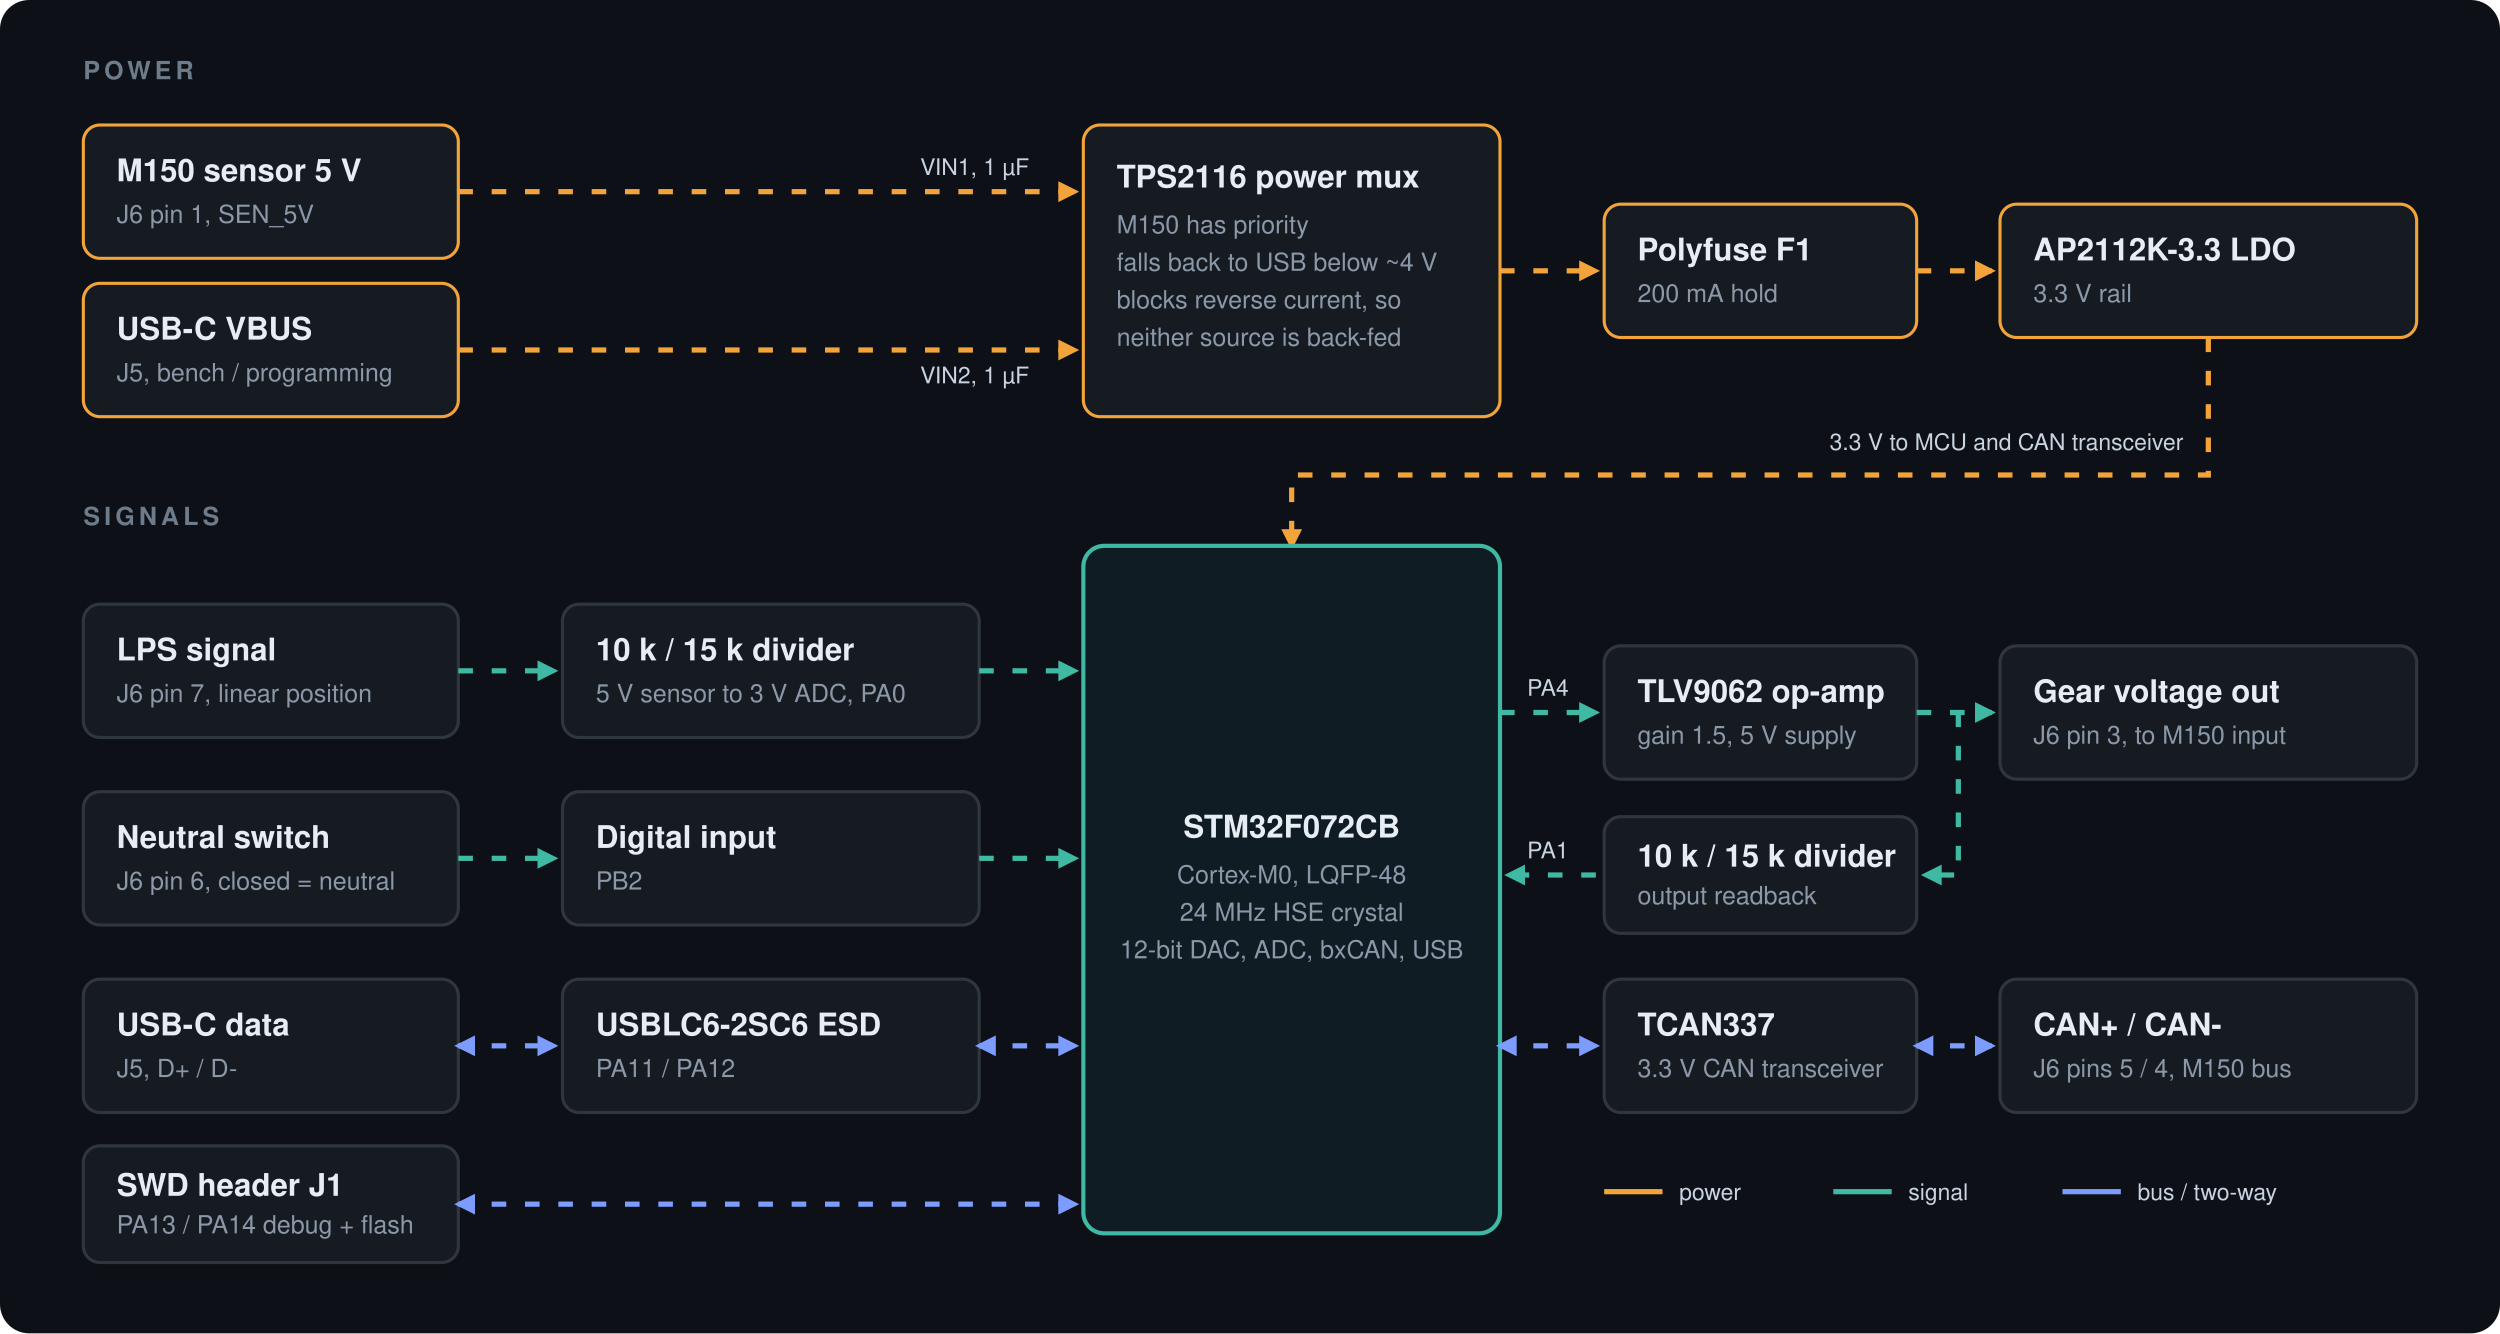
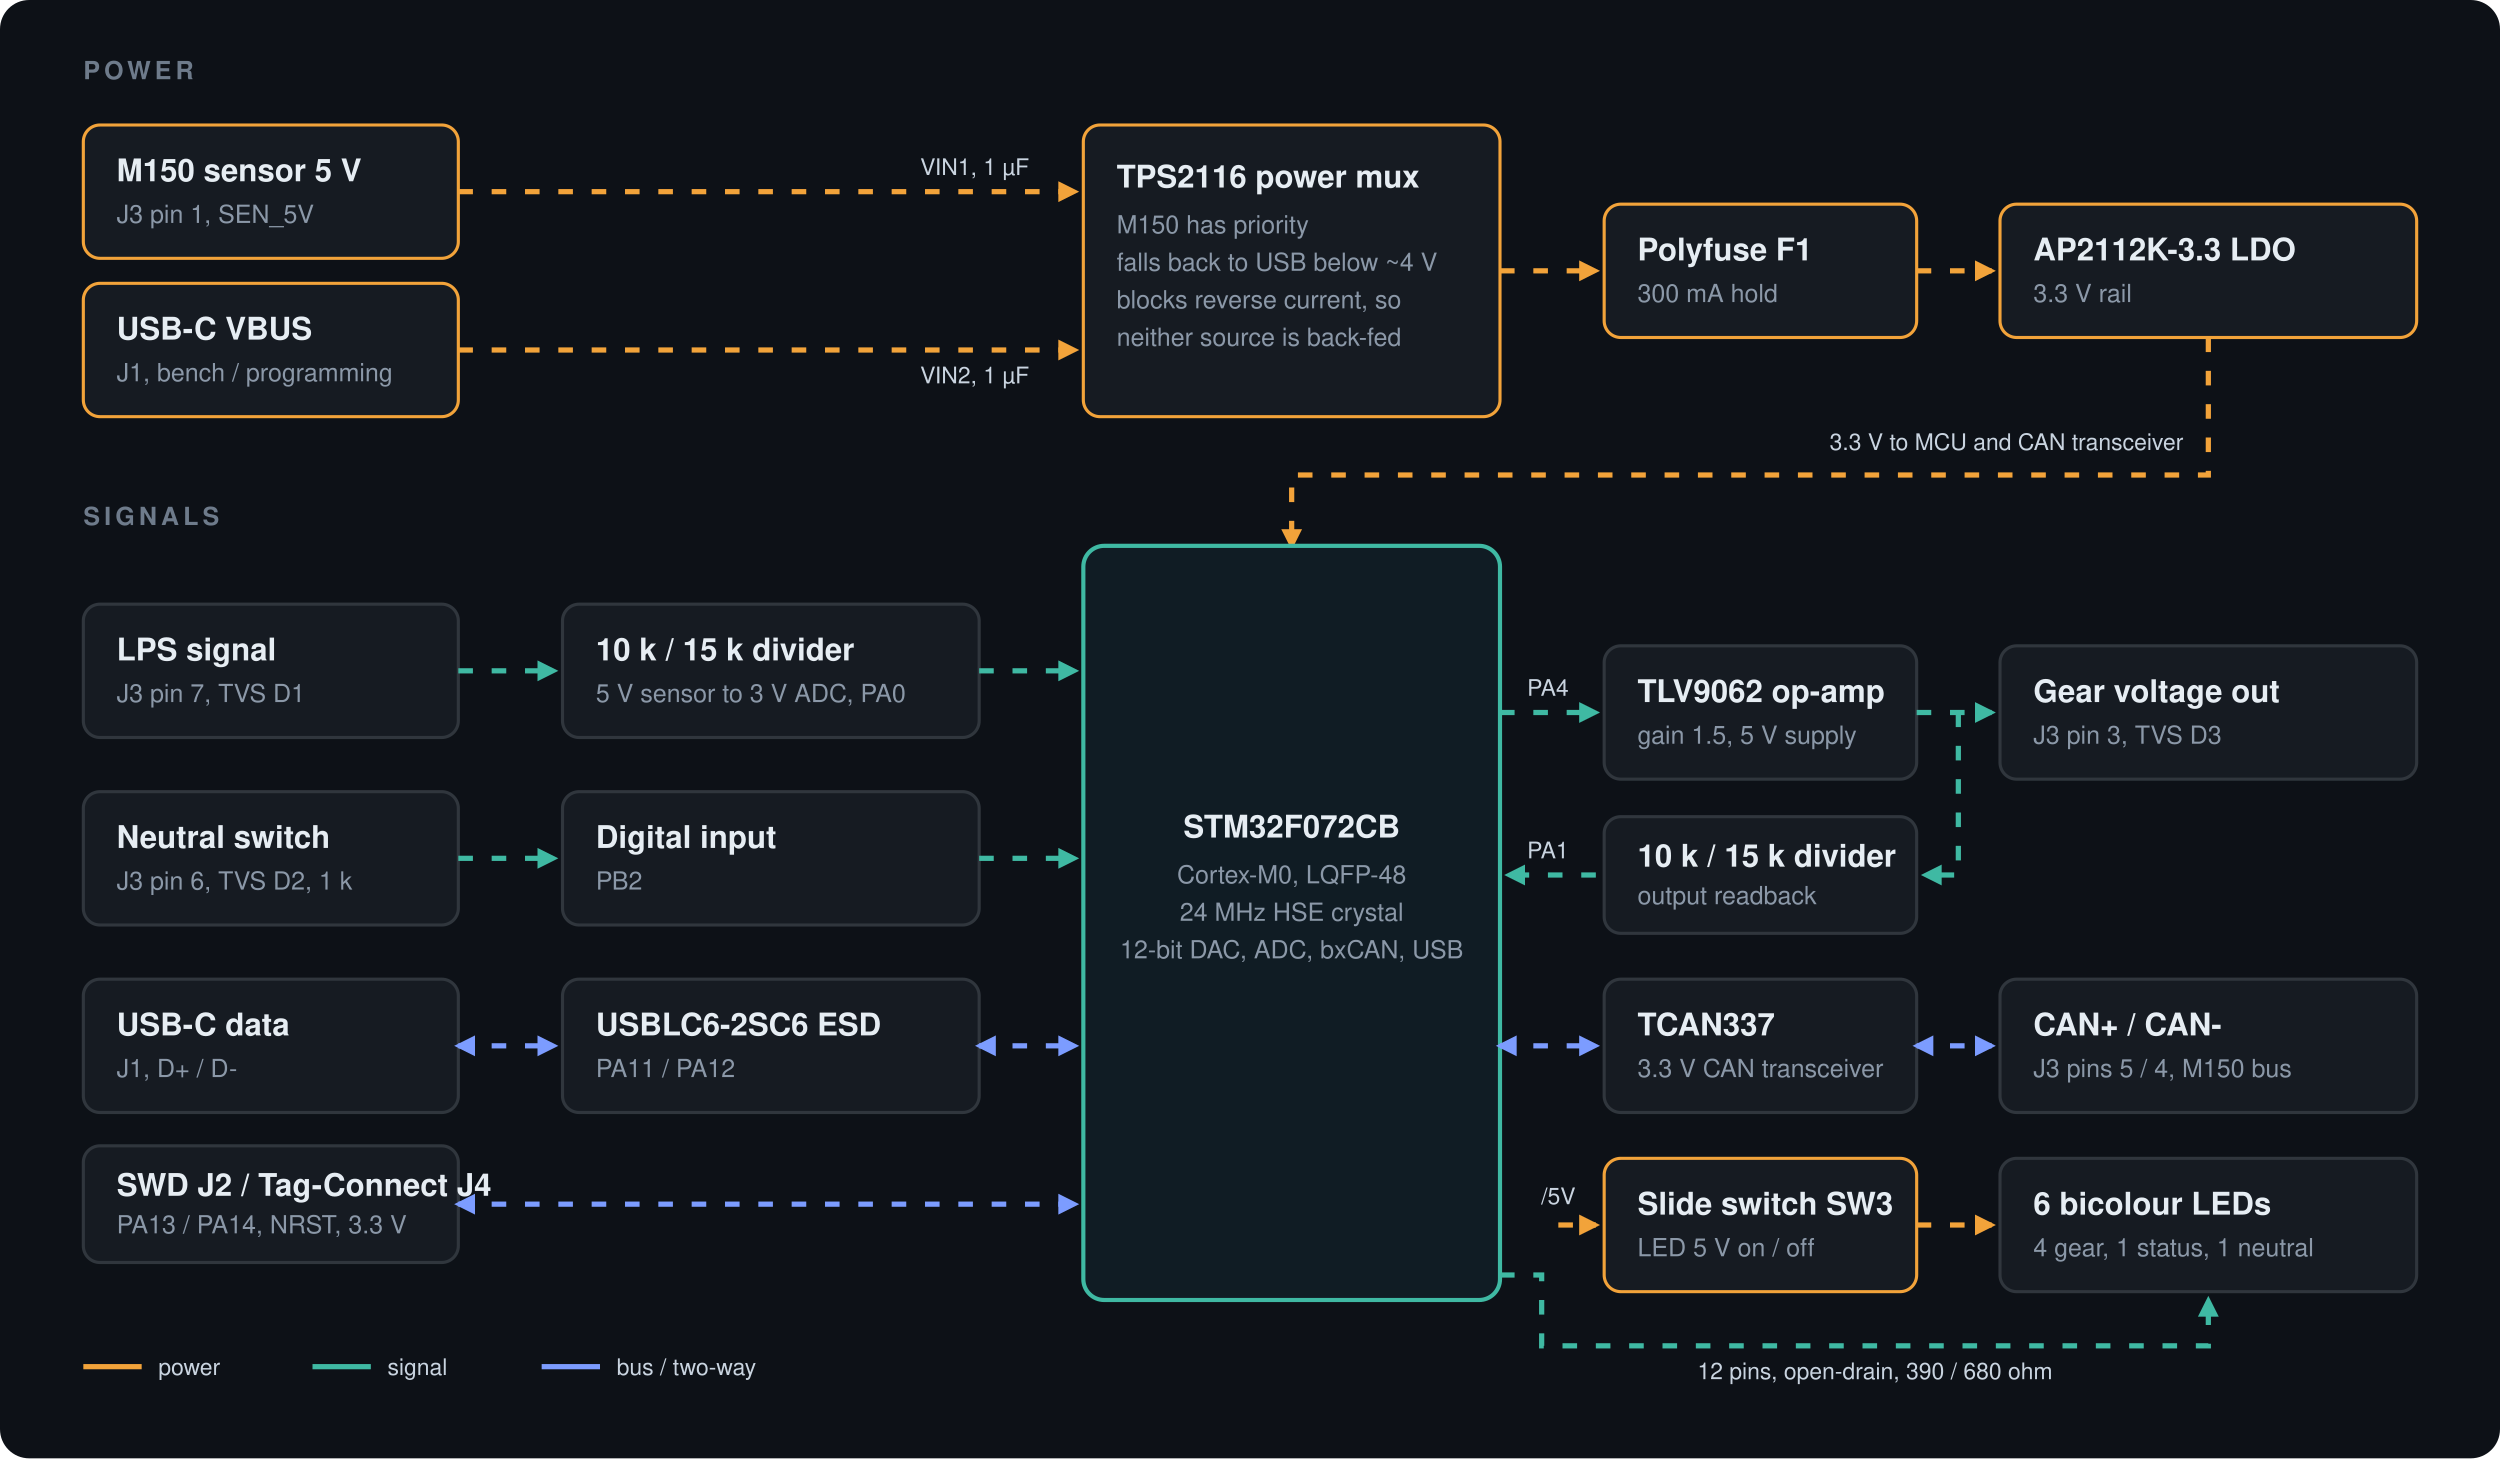
- <svg xmlns="http://www.w3.org/2000/svg" viewBox="0 0 1200 640" width="1200" height="640" role="img" aria-labelledby="t d">
+ <svg xmlns="http://www.w3.org/2000/svg" viewBox="0 0 1200 700" width="1200" height="700" role="img" aria-labelledby="t d">
  <style>
    text { font-family: -apple-system, "Segoe UI", Helvetica, Arial, sans-serif; }
    .bg   { fill: #0d1117; }
    .box  { fill: #161b22; stroke: #30363d; stroke-width: 1.5; }
    .pbox { fill: #161b22; stroke: #f2a33a; stroke-width: 1.5; }
    .mcu  { fill: #101c24; stroke: #3fb9a3; stroke-width: 2; }
    .ttl  { fill: #e6edf3; font-size: 15px; font-weight: 600; }
    .sub  { fill: #8b98a8; font-size: 12px; }
    .lane { fill: #6e7b8b; font-size: 12px; letter-spacing: 2px; font-weight: 600; }
    .lbl  { fill: #c9d4e0; font-size: 11px; }
    .pw   { stroke: #f2a33a; stroke-width: 2.5; fill: none; }
    .sg   { stroke: #3fb9a3; stroke-width: 2.5; fill: none; }
    .bus  { stroke: #7c9cff; stroke-width: 2.5; fill: none; }
    .flow { stroke-dasharray: 7 9; animation: dash 1.1s linear infinite; }
    @keyframes dash { to { stroke-dashoffset: -32; } }
    @media (prefers-reduced-motion: reduce) { .flow { animation: none; } }
  </style>
  <defs>
    <marker id="ap" viewBox="0 0 10 10" refX="8" refY="5" markerWidth="4" markerHeight="4" orient="auto-start-reverse">
      <path d="M0 0L10 5L0 10z" fill="#f2a33a" />
    </marker>
    <marker id="as" viewBox="0 0 10 10" refX="8" refY="5" markerWidth="4" markerHeight="4" orient="auto-start-reverse">
      <path d="M0 0L10 5L0 10z" fill="#3fb9a3" />
    </marker>
    <marker id="ab" viewBox="0 0 10 10" refX="8" refY="5" markerWidth="4" markerHeight="4" orient="auto-start-reverse">
      <path d="M0 0L10 5L0 10z" fill="#7c9cff" />
    </marker>
  </defs>
-   <rect class="bg" width="1200" height="640" rx="14" />
+   <rect class="bg" width="1200" height="700" rx="14" />
  <text class="lane" x="40" y="38">POWER</text>
  <rect class="pbox" x="40" y="60" width="180" height="64" rx="8" />
  <text class="ttl" x="56" y="87">M150 sensor 5 V</text>
-   <text class="sub" x="56" y="107">J6 pin 1, SEN_5V</text>
+   <text class="sub" x="56" y="107">J3 pin 1, SEN_5V</text>
  <rect class="pbox" x="40" y="136" width="180" height="64" rx="8" />
  <text class="ttl" x="56" y="163">USB-C VBUS</text>
-   <text class="sub" x="56" y="183">J5, bench / programming</text>
+   <text class="sub" x="56" y="183">J1, bench / programming</text>
  <rect class="pbox" x="520" y="60" width="200" height="140" rx="8" />
  <text class="ttl" x="536" y="90">TPS2116 power mux</text>
  <text class="sub" x="536" y="112">M150 has priority</text>
  <text class="sub" x="536" y="130">falls back to USB below ~4 V</text>
  <text class="sub" x="536" y="148">blocks reverse current, so</text>
  <text class="sub" x="536" y="166">neither source is back-fed</text>
  <rect class="pbox" x="770" y="98" width="150" height="64" rx="8" />
  <text class="ttl" x="786" y="125">Polyfuse F1</text>
-   <text class="sub" x="786" y="145">200 mA hold</text>
+   <text class="sub" x="786" y="145">300 mA hold</text>
  <rect class="pbox" x="960" y="98" width="200" height="64" rx="8" />
  <text class="ttl" x="976" y="125">AP2112K-3.3 LDO</text>
  <text class="sub" x="976" y="145">3.3 V rail</text>
  <path class="pw flow" d="M220 92 H516" marker-end="url(#ap)" />
  <path class="pw flow" d="M220 168 H516" marker-end="url(#ap)" />
  <path class="pw flow" d="M720 130 H766" marker-end="url(#ap)" />
  <path class="pw flow" d="M920 130 H956" marker-end="url(#ap)" />
  <text class="lbl" x="494" y="84" text-anchor="end">VIN1, 1 µF</text>
  <text class="lbl" x="494" y="184" text-anchor="end">VIN2, 1 µF</text>
  <path class="pw flow" d="M1060 162 V228 H620 V262" marker-end="url(#ap)" />
  <text class="lbl" x="1048" y="216" text-anchor="end">3.3 V to MCU and CAN transceiver</text>
  <text class="lane" x="40" y="252">SIGNALS</text>
-   <rect class="mcu" x="520" y="262" width="200" height="330" rx="10" />
+   <rect class="mcu" x="520" y="262" width="200" height="362" rx="10" />
  <text class="ttl" x="620" y="402" text-anchor="middle" font-size="18">STM32F072CB</text>
  <text class="sub" x="620" y="424" text-anchor="middle">Cortex-M0, LQFP-48</text>
  <text class="sub" x="620" y="442" text-anchor="middle">24 MHz HSE crystal</text>
  <text class="sub" x="620" y="460" text-anchor="middle">12-bit DAC, ADC, bxCAN, USB</text>
  <rect class="box" x="40" y="290" width="180" height="64" rx="8" />
  <text class="ttl" x="56" y="317">LPS signal</text>
-   <text class="sub" x="56" y="337">J6 pin 7, linear position</text>
+   <text class="sub" x="56" y="337">J3 pin 7, TVS D1</text>
  <rect class="box" x="270" y="290" width="200" height="64" rx="8" />
  <text class="ttl" x="286" y="317">10 k / 15 k divider</text>
  <text class="sub" x="286" y="337">5 V sensor to 3 V ADC, PA0</text>
  <path class="sg flow" d="M220 322 H266" marker-end="url(#as)" />
  <path class="sg flow" d="M470 322 H516" marker-end="url(#as)" />
  <rect class="box" x="40" y="380" width="180" height="64" rx="8" />
  <text class="ttl" x="56" y="407">Neutral switch</text>
-   <text class="sub" x="56" y="427">J6 pin 6, closed = neutral</text>
+   <text class="sub" x="56" y="427">J3 pin 6, TVS D2, 1 k</text>
  <rect class="box" x="270" y="380" width="200" height="64" rx="8" />
  <text class="ttl" x="286" y="407">Digital input</text>
  <text class="sub" x="286" y="427">PB2</text>
  <path class="sg flow" d="M220 412 H266" marker-end="url(#as)" />
  <path class="sg flow" d="M470 412 H516" marker-end="url(#as)" />
  <rect class="box" x="40" y="470" width="180" height="64" rx="8" />
  <text class="ttl" x="56" y="497">USB-C data</text>
-   <text class="sub" x="56" y="517">J5, D+ / D-</text>
+   <text class="sub" x="56" y="517">J1, D+ / D-</text>
  <rect class="box" x="270" y="470" width="200" height="64" rx="8" />
  <text class="ttl" x="286" y="497">USBLC6-2SC6 ESD</text>
  <text class="sub" x="286" y="517">PA11 / PA12</text>
  <path class="bus flow" d="M220 502 H266" marker-start="url(#ab)" marker-end="url(#ab)" />
  <path class="bus flow" d="M470 502 H516" marker-start="url(#ab)" marker-end="url(#ab)" />
  <rect class="box" x="40" y="550" width="180" height="56" rx="8" />
-   <text class="ttl" x="56" y="574">SWD header J1</text>
-   <text class="sub" x="56" y="592">PA13 / PA14 debug + flash</text>
+   <text class="ttl" x="56" y="574">SWD J2 / Tag-Connect J4</text>
+   <text class="sub" x="56" y="592">PA13 / PA14, NRST, 3.3 V</text>
  <path class="bus flow" d="M220 578 H516" marker-start="url(#ab)" marker-end="url(#ab)" />
  <rect class="box" x="770" y="310" width="150" height="64" rx="8" />
  <text class="ttl" x="786" y="337">TLV9062 op-amp</text>
  <text class="sub" x="786" y="357">gain 1.5, 5 V supply</text>
  <rect class="box" x="960" y="310" width="200" height="64" rx="8" />
  <text class="ttl" x="976" y="337">Gear voltage out</text>
-   <text class="sub" x="976" y="357">J6 pin 3, to M150 input</text>
+   <text class="sub" x="976" y="357">J3 pin 3, TVS D3</text>
  <path class="sg flow" d="M720 342 H766" marker-end="url(#as)" />
  <path class="sg flow" d="M920 342 H956" marker-end="url(#as)" />
  <text class="lbl" x="743" y="334" text-anchor="middle">PA4</text>
  <rect class="box" x="770" y="392" width="150" height="56" rx="8" />
  <text class="ttl" x="786" y="416">10 k / 15 k divider</text>
  <text class="sub" x="786" y="434">output readback</text>
  <path class="sg flow" d="M940 342 V420 H924" marker-end="url(#as)" />
  <path class="sg flow" d="M766 420 H724" marker-end="url(#as)" />
  <text class="lbl" x="743" y="412" text-anchor="middle">PA1</text>
  <rect class="box" x="770" y="470" width="150" height="64" rx="8" />
  <text class="ttl" x="786" y="497">TCAN337</text>
  <text class="sub" x="786" y="517">3.3 V CAN transceiver</text>
  <rect class="box" x="960" y="470" width="200" height="64" rx="8" />
  <text class="ttl" x="976" y="497">CAN+ / CAN-</text>
-   <text class="sub" x="976" y="517">J6 pins 5 / 4, M150 bus</text>
+   <text class="sub" x="976" y="517">J3 pins 5 / 4, M150 bus</text>
  <path class="bus flow" d="M720 502 H766" marker-start="url(#ab)" marker-end="url(#ab)" />
  <path class="bus flow" d="M920 502 H956" marker-start="url(#ab)" marker-end="url(#ab)" />
-   <g transform="translate(770 566)">
+   <rect class="pbox" x="770" y="556" width="150" height="64" rx="8" />
+   <text class="ttl" x="786" y="583">Slide switch SW3</text>
+   <text class="sub" x="786" y="603">LED 5 V on / off</text>
+   <rect class="box" x="960" y="556" width="200" height="64" rx="8" />
+   <text class="ttl" x="976" y="583">6 bicolour LEDs</text>
+   <text class="sub" x="976" y="603">4 gear, 1 status, 1 neutral</text>
+   <path class="pw flow" d="M920 588 H956" marker-end="url(#ap)" />
+   <path class="pw flow" d="M748 588 H766" marker-end="url(#ap)" />
+   <text class="lbl" x="748" y="578" text-anchor="middle">/5V</text>
+   <path class="sg flow" d="M720 612 H740 V646 H1060 V624" marker-end="url(#as)" />
+   <text class="lbl" x="900" y="662" text-anchor="middle">12 pins, open-drain, 390 / 680 ohm</text>
+   <g transform="translate(40 650)">
    <path class="pw" d="M0 6 H28" />
    <text class="lbl" x="36" y="10">power</text>
    <path class="sg" d="M110 6 H138" />
    <text class="lbl" x="146" y="10">signal</text>
    <path class="bus" d="M220 6 H248" />
    <text class="lbl" x="256" y="10">bus / two-way</text>
  </g>
</svg>
